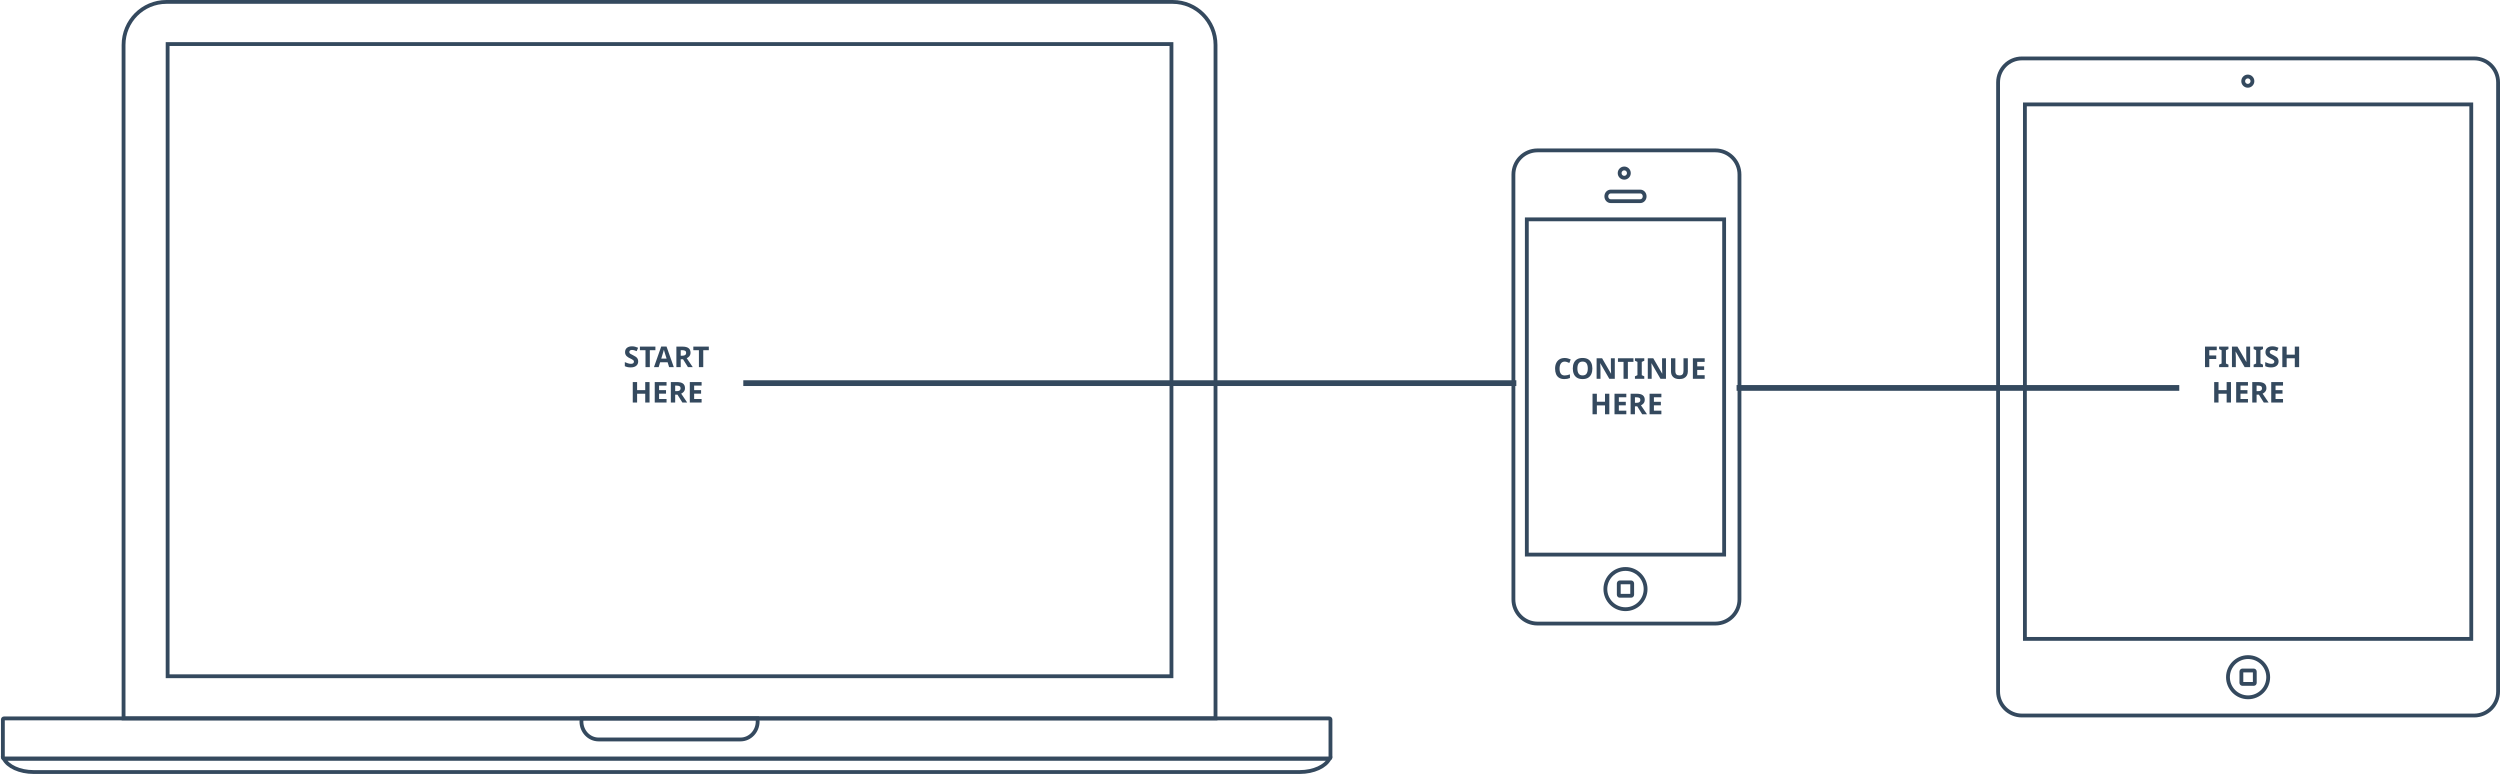
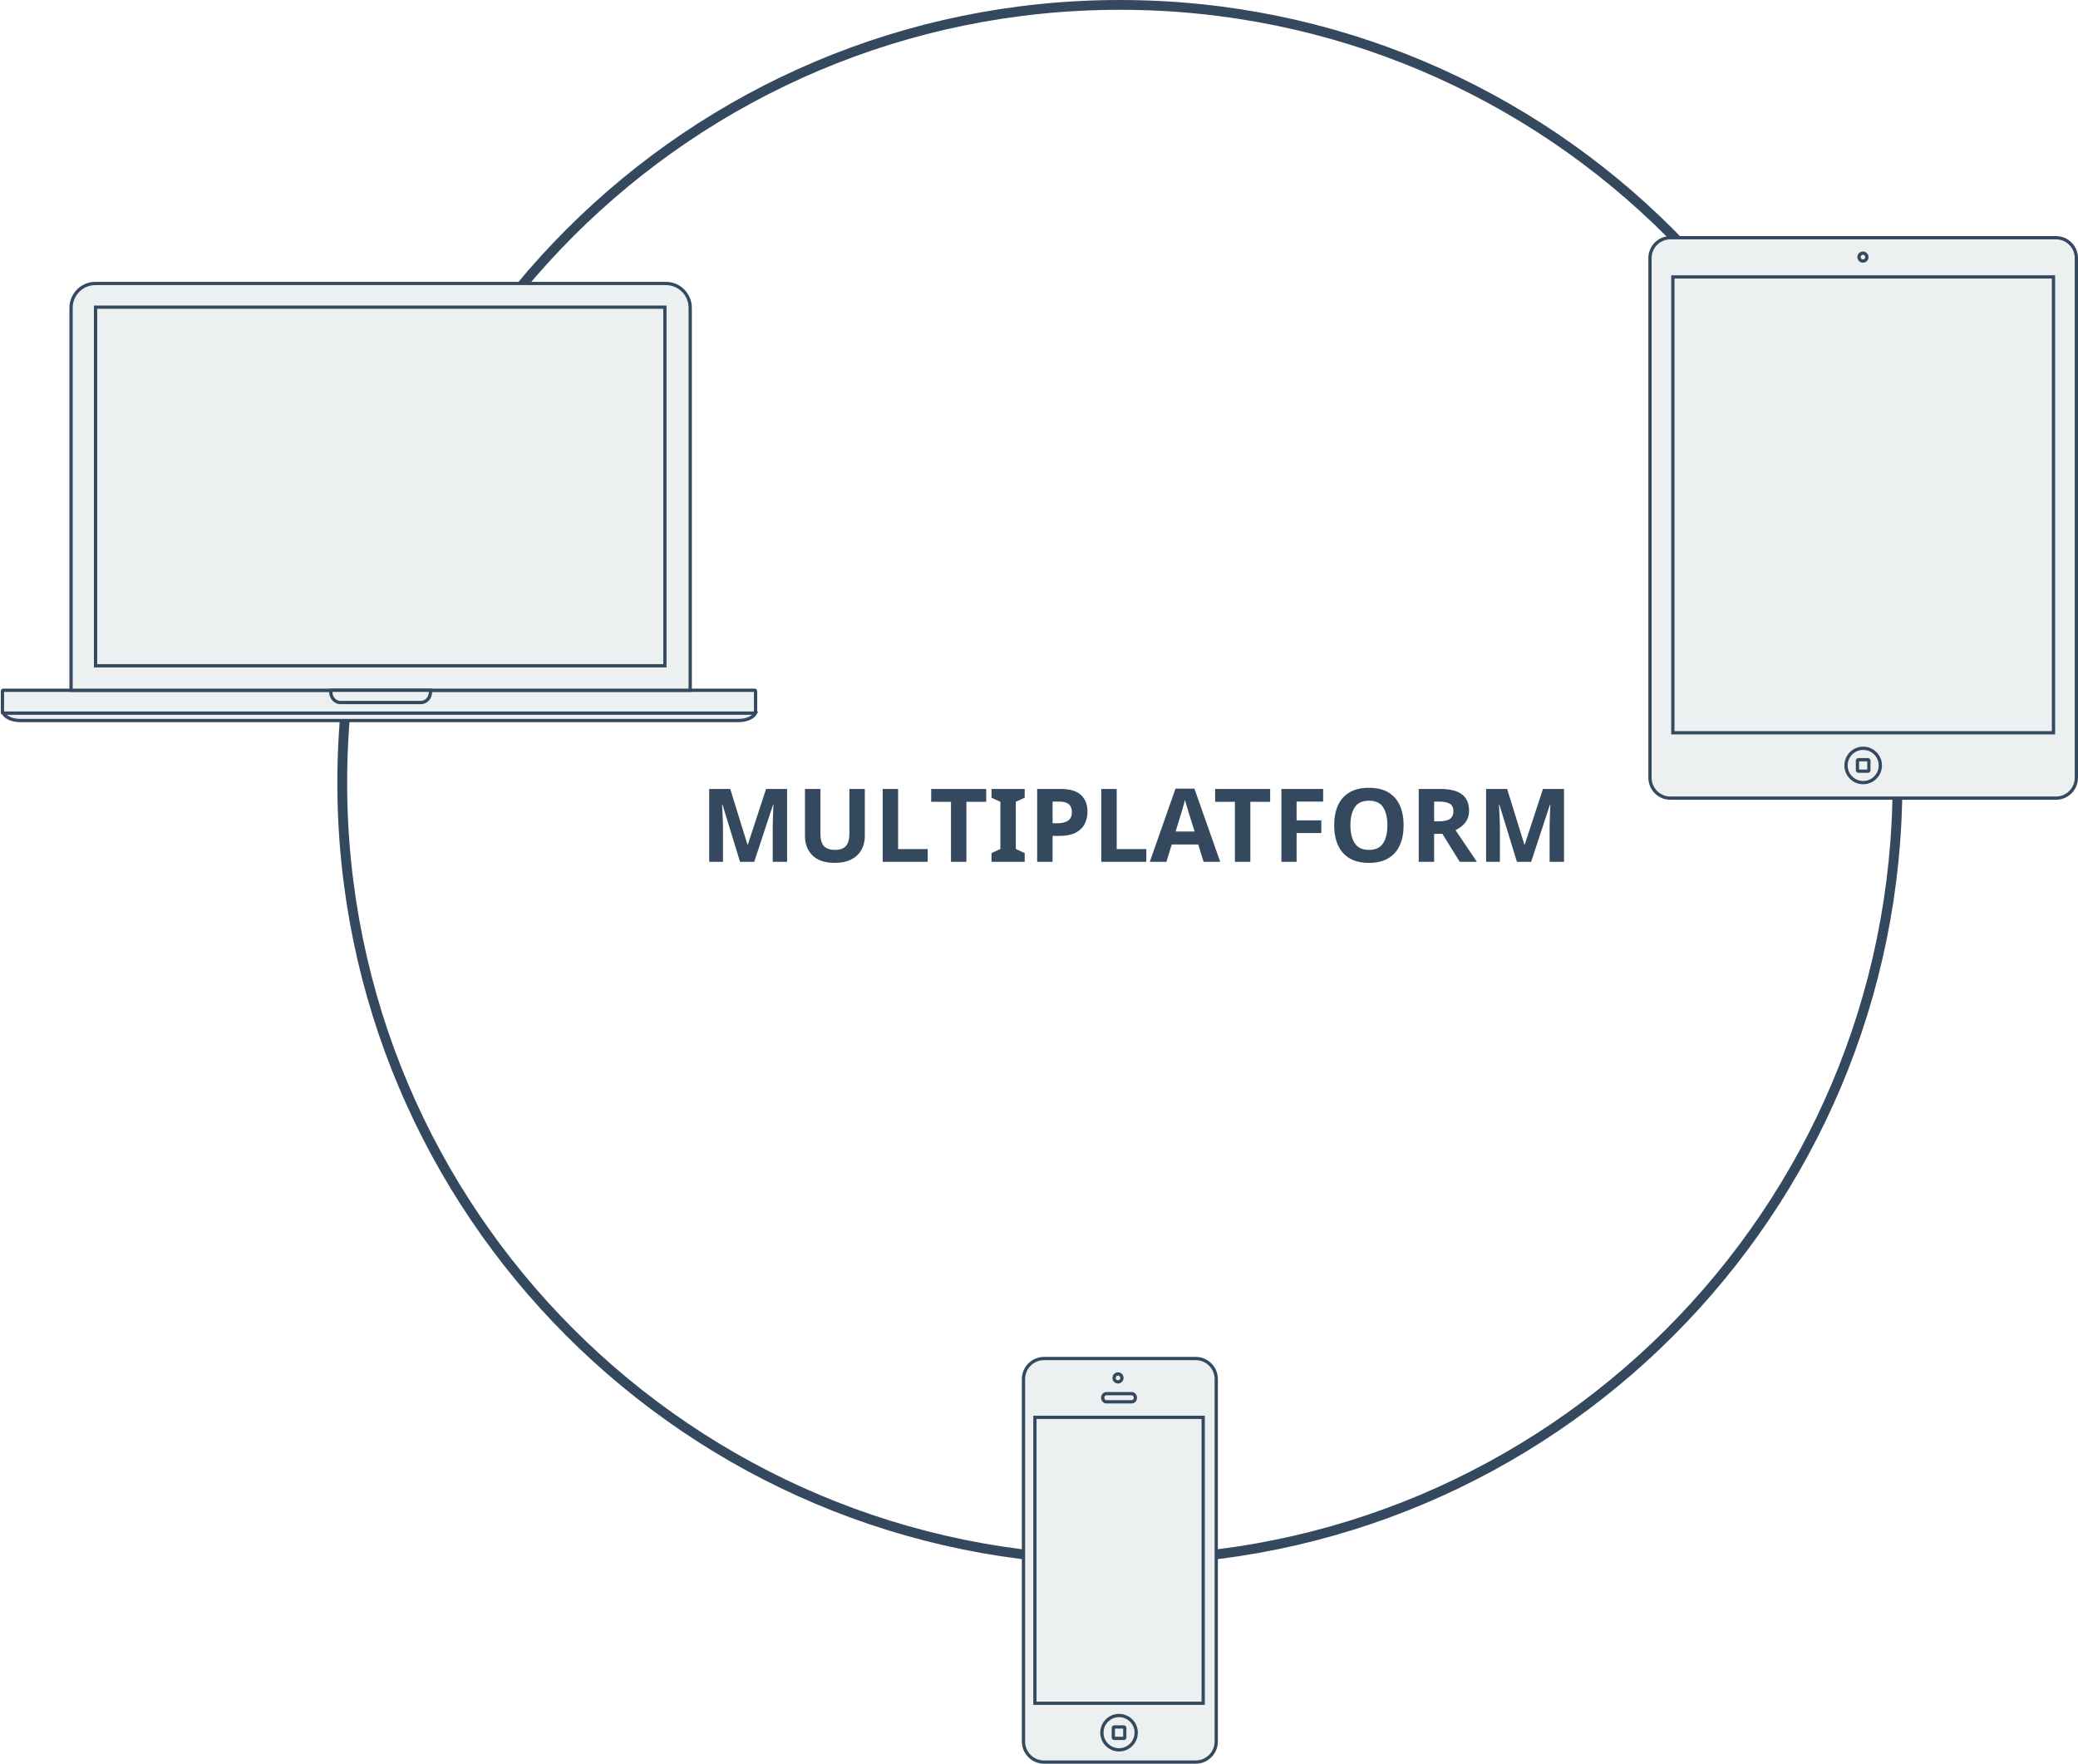
- <svg xmlns="http://www.w3.org/2000/svg" width="2610px" height="808px" viewBox="0 0 2610 808" version="1.1">
+ <svg xmlns="http://www.w3.org/2000/svg" width="2544px" height="2159px" viewBox="0 0 2544 2159" version="1.1">
  <description>Created with Sketch.</description>
  <defs />
  <g id="Page-1" stroke="none" stroke-width="1" fill="none" fill-rule="evenodd">
-     <g id="Macbook-Pro" transform="translate(3, 2)" stroke="#34495E" stroke-width="4">
-       <path d="M1386,788.831 C1386,789.478 1385.477,790 1384.846,790 L1.157,790 C0.516,790 0,789.478 0,788.831 L0,749.169 C0,748.532 0.52,748 1.157,748 L1384.846,748 C1385.477,748 1386,748.532 1386,749.169 L1386,788.831 L1386,788.831 Z" id="Shape" />
-       <path d="M1266,44.881 C1266,20.094 1245.981,0 1221.3,0 L170.706,0 C146.019,0 126,20.094 126,44.881 L126,748 L1265.997,748 L1265.997,44.881 L1266,44.881 Z" id="Shape" />
-       <rect id="Rectangle" x="172" y="44" width="1048" height="660" />
-       <path d="M1,790 C5.004,798.092 17.436,804 32.182,804 L1353.818,804 C1368.557,804 1380.996,798.096 1385,790 L1,790 L1,790 Z" id="Shape" />
-       <path d="M604.307,748 C604.138,749.047 604,750.11 604,751.201 C604,761.578 612.028,770 621.928,770 L770.078,770 C779.981,770 788,761.578 788,751.201 C788,750.11 787.869,749.047 787.693,748 L604.307,748 L604.307,748 Z" id="Shape" />
-     </g>
-     <path d="M779,400 L1580.04,400" id="Line" stroke="#34495E" stroke-width="6" stroke-linecap="square" />
-     <path d="M1816,405 L2272.158,405" id="Line-2" stroke="#34495E" stroke-width="6" stroke-linecap="square" />
-     <g id="iPad" transform="translate(2086, 61)" stroke="#34495E" stroke-width="4">
-       <path d="M2.55929969e-13,25.026 C2.55929969e-13,11.201 11.13,0 24.858,0 L497.142,0 C510.87,0 522,11.201 522,25.026 L522,660.974 C522,674.795 510.87,686 497.142,686 L24.858,686 C11.13,686 0,674.795 0,660.974 L0,25.026 L2.55929969e-13,25.026 Z" id="Shape" />
-       <rect id="Rectangle" x="28" y="48" width="466" height="558" />
-       <ellipse id="Oval" cx="260.724" cy="23.717" rx="4.815" ry="4.848" />
-       <circle id="Oval" cx="261" cy="646" r="21" />
-       <path d="M268,651.861 C268,652.493 267.515,653 266.922,653 L255.083,653 C254.485,653 254,652.493 254,651.861 L254,640.144 C254,639.512 254.485,639 255.083,639 L266.922,639 C267.515,639 268,639.512 268,640.144 L268,651.861 L268,651.861 Z" id="Shape" />
-     </g>
-     <g id="iPhone" transform="translate(1580, 157)" stroke="#34495E" stroke-width="4">
+     <circle id="Oval-5" stroke="#34495E" stroke-width="12" cx="1371" cy="958" r="952" />
+     <g id="iPhone" transform="translate(1253, 1663)" stroke="#34495E" stroke-width="4" fill="#ECF0F1">
      <path d="M236,468.769 C236,482.707 224.747,494 210.872,494 L25.122,494 C11.247,494 0,482.707 0,468.769 L0,25.237 C0,11.299 11.247,0 25.122,0 L210.872,0 C224.747,0 236,11.299 236,25.237 L236,468.769 L236,468.769 Z" id="Shape" />
      <path d="M97,48 C97,50.755 99.016,53 101.511,53 L132.483,53 C134.984,53 137,50.755 137,48 L137,48 C137,45.238 134.984,43 132.483,43 L101.511,43 C99.016,43 97,45.238 97,48 L97,48 L97,48 Z" id="Shape" />
      <ellipse id="Oval" cx="115.724" cy="23.717" rx="4.815" ry="4.848" />
      <rect id="Rectangle" x="14" y="72" width="206" height="350" />
      <circle id="Oval" cx="117" cy="458" r="21" />
      <path d="M124,463.861 C124,464.493 123.515,465 122.922,465 L111.083,465 C110.485,465 110,464.493 110,463.861 L110,452.144 C110,451.512 110.485,451 111.083,451 L122.922,451 C123.515,451 124,451.512 124,452.144 L124,463.861 L124,463.861 Z" id="Shape" />
    </g>
-     <text id="START" font-family="Proxima Nova" font-size="30" font-weight="bold" fill="#34495E">
-       <tspan x="650.94" y="383.28">START</tspan>
-       <tspan x="657.9" y="420.28">HERE</tspan>
-     </text>
-     <text id="FINISH" font-family="Proxima Nova" font-size="30" font-weight="bold" fill="#34495E">
-       <tspan x="2299.315" y="383.28">FINISH</tspan>
-       <tspan x="2308.9" y="420.28">HERE</tspan>
-     </text>
-     <text id="10:30:10:30" font-family="Proxima Nova" font-size="30" font-weight="bold" fill="#34495E">
-       <tspan x="1621.77" y="395.46">CONTINUE</tspan>
-       <tspan x="1659.9" y="432.46">HERE</tspan>
+     <g id="Macbook-Pro" transform="translate(3, 347)" stroke="#34495E" stroke-width="4" fill="#ECF0F1">
+       <path d="M922,525.221 C922,525.652 921.652,526 921.232,526 L0.77,526 C0.343,526 0,525.652 0,525.221 L0,498.779 C0,498.355 0.346,498 0.77,498 L921.232,498 C921.652,498 922,498.355 922,498.779 L922,525.221 L922,525.221 Z" id="Shape" />
+       <path d="M842,29.881 C842,13.378 828.689,0 812.279,0 L113.726,0 C97.311,0 84,13.378 84,29.881 L84,498 L841.998,498 L841.998,29.881 L842,29.881 Z" id="Shape" />
+       <rect id="Rectangle" x="114" y="29" width="697" height="439" />
+       <path d="M1,526 C3.665,531.202 11.938,535 21.75,535 L901.25,535 C911.058,535 919.335,531.204 922,526 L1,526 L1,526 Z" id="Shape" />
+       <path d="M402.204,498 C402.091,498.714 402,499.439 402,500.182 C402,507.258 407.323,513 413.887,513 L512.117,513 C518.683,513 524,507.258 524,500.182 C524,499.439 523.913,498.714 523.796,498 L402.204,498 L402.204,498 Z" id="Shape" />
+     </g>
+     <g id="iPad" transform="translate(2020, 291)" stroke="#34495E" stroke-width="4" fill="#ECF0F1">
+       <path d="M2.55929969e-13,25.026 C2.55929969e-13,11.201 11.13,0 24.858,0 L497.142,0 C510.87,0 522,11.201 522,25.026 L522,660.974 C522,674.795 510.87,686 497.142,686 L24.858,686 C11.13,686 0,674.795 0,660.974 L0,25.026 L2.55929969e-13,25.026 Z" id="Shape" />
+       <rect id="Rectangle" x="28" y="48" width="466" height="558" />
+       <ellipse id="Oval" cx="260.724" cy="23.717" rx="4.815" ry="4.848" />
+       <circle id="Oval" cx="261" cy="646" r="21" />
+       <path d="M268,651.861 C268,652.493 267.515,653 266.922,653 L255.083,653 C254.485,653 254,652.493 254,651.861 L254,640.144 C254,639.512 254.485,639 255.083,639 L266.922,639 C267.515,639 268,639.512 268,640.144 L268,651.861 L268,651.861 Z" id="Shape" />
+     </g>
+     <text id="MULTIPLATFORM" font-family="Proxima Nova" font-size="125" font-weight="bold" fill="#34495E">
+       <tspan x="857" y="1055">MULTIPLATFORM</tspan>
    </text>
  </g>
</svg>
